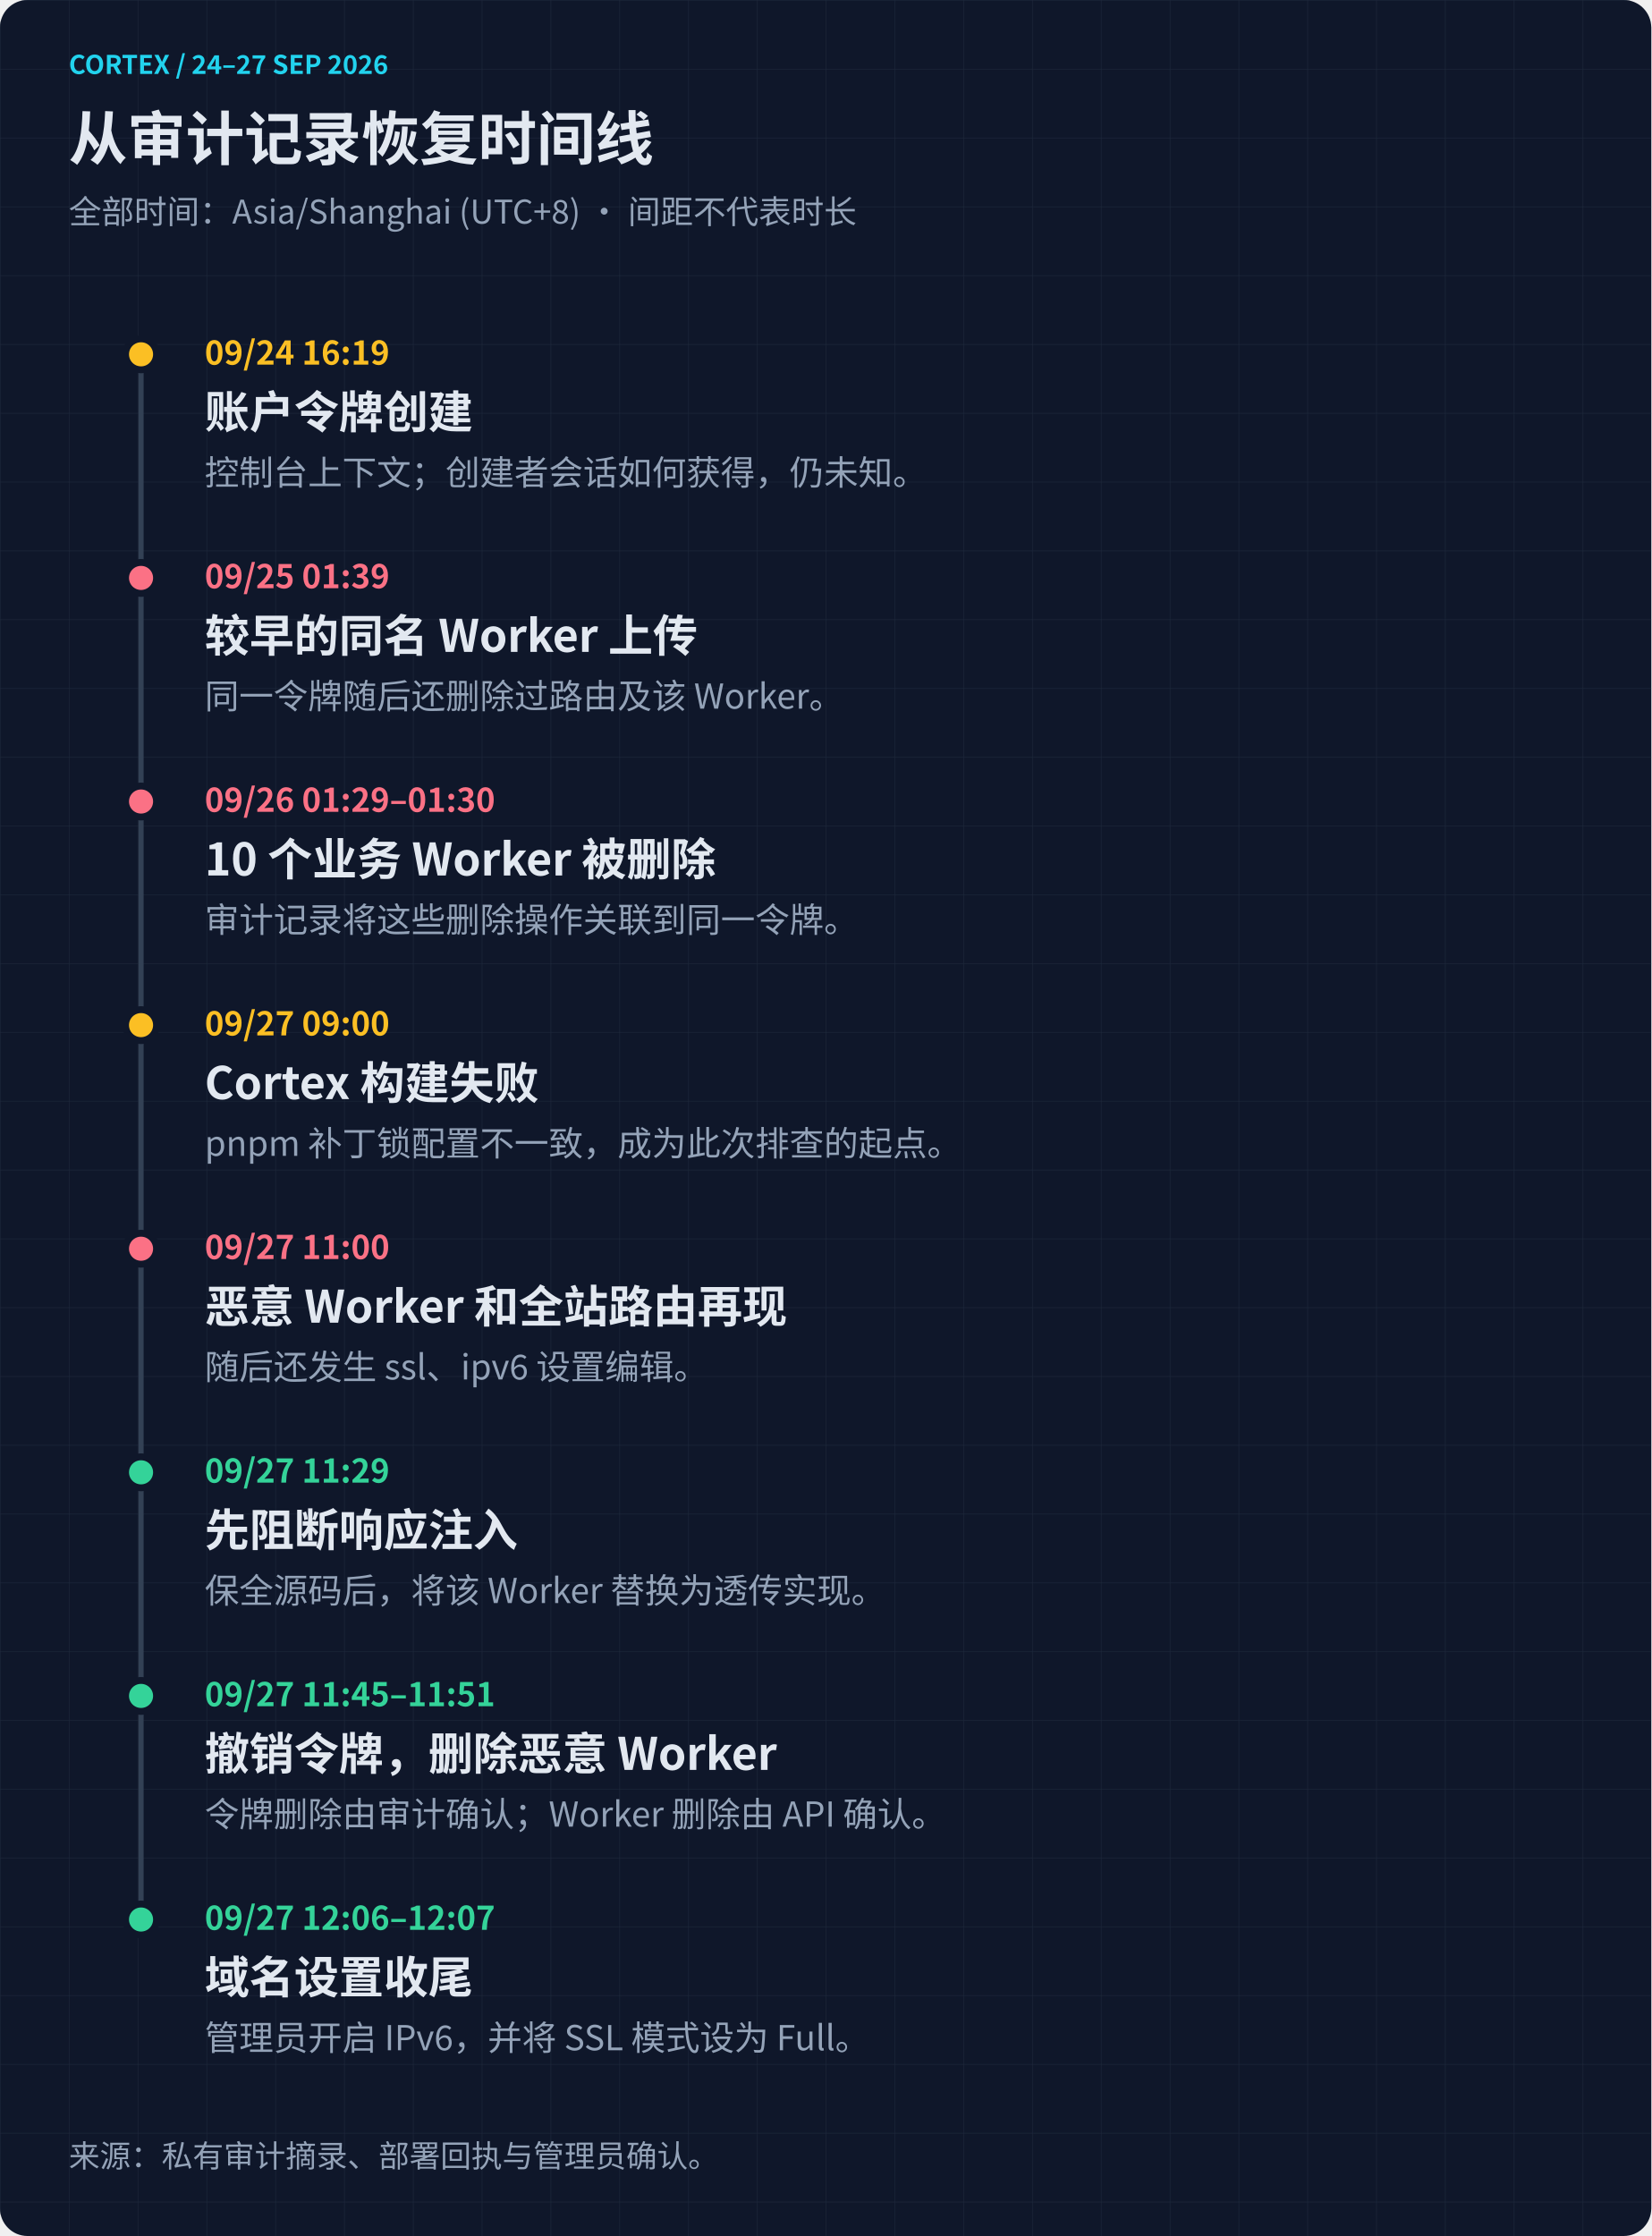
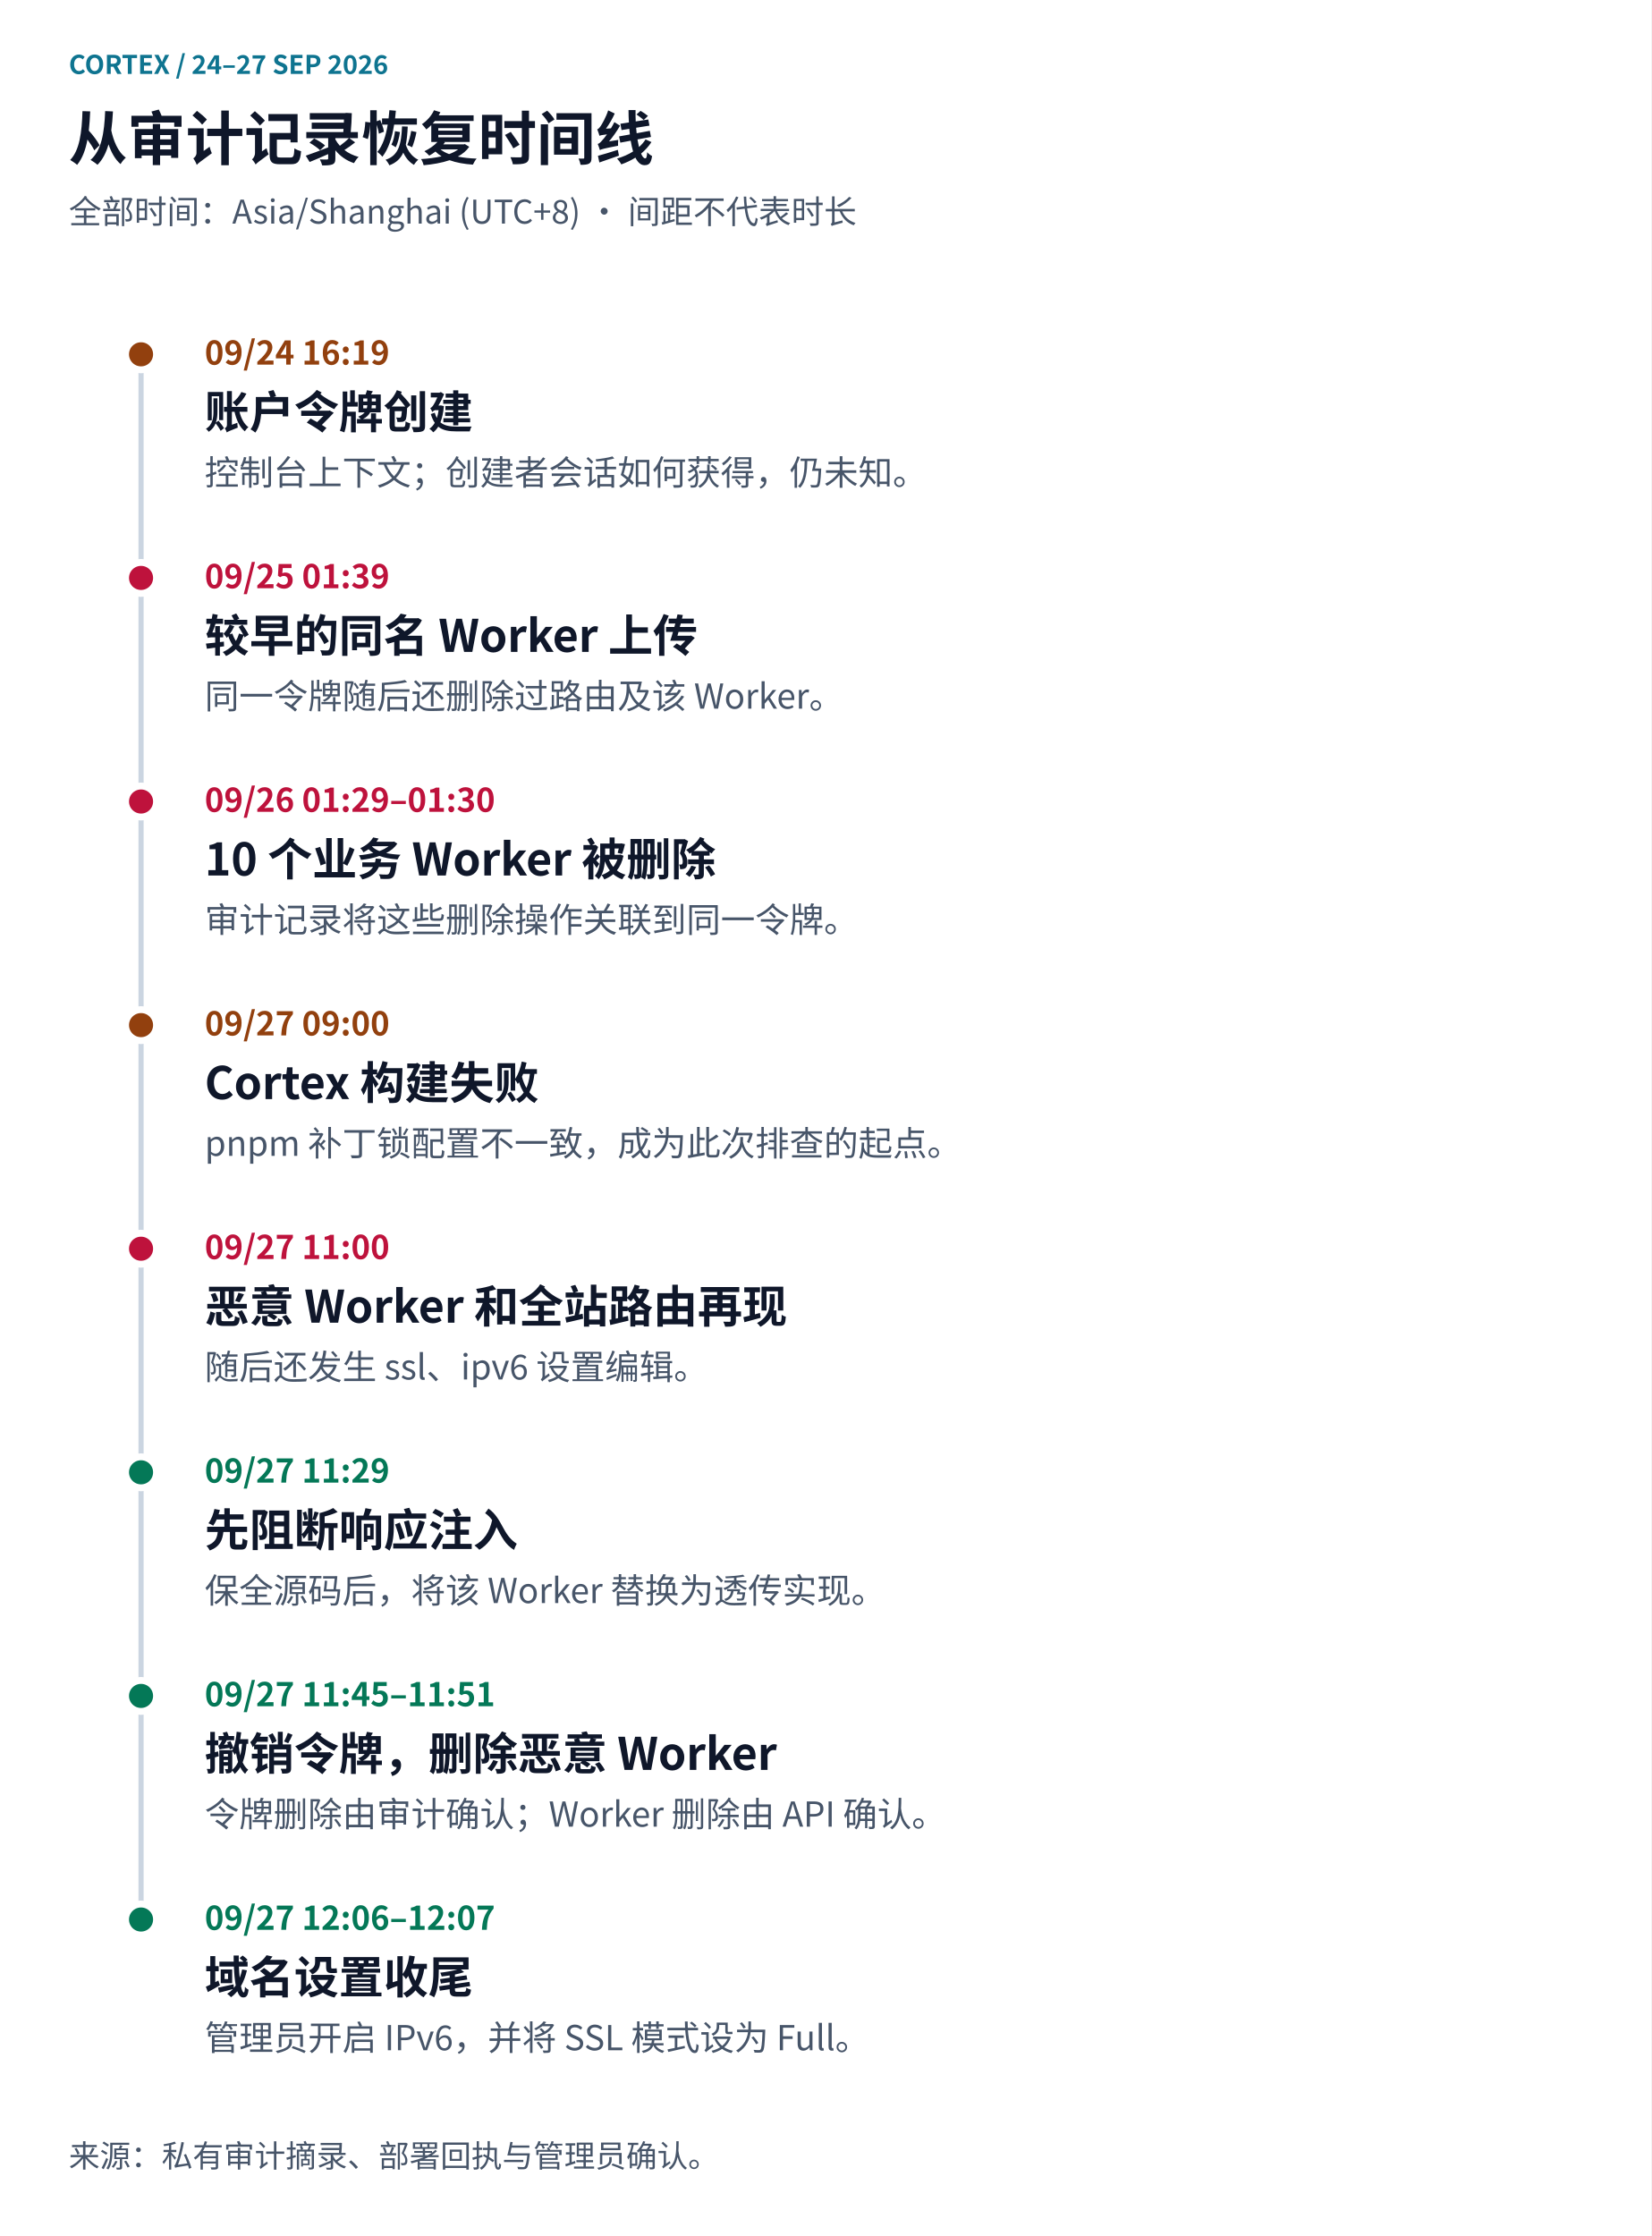
<svg xmlns="http://www.w3.org/2000/svg" viewBox="0 0 960 1300" role="img" aria-labelledby="title desc" lang="zh">
  <defs>
    <marker id="arrow-cyan" markerWidth="10" markerHeight="8" refX="9" refY="4" orient="auto">
-       <path d="M0,0 L10,4 L0,8 Z" fill="#22d3ee" />
+       <path d="M0,0 L10,4 L0,8 Z" fill="#0e7490" />
    </marker>
    <marker id="arrow-rose" markerWidth="10" markerHeight="8" refX="9" refY="4" orient="auto">
-       <path d="M0,0 L10,4 L0,8 Z" fill="#fb7185" />
+       <path d="M0,0 L10,4 L0,8 Z" fill="#be123c" />
    </marker>
    <marker id="arrow-green" markerWidth="10" markerHeight="8" refX="9" refY="4" orient="auto">
-       <path d="M0,0 L10,4 L0,8 Z" fill="#34d399" />
+       <path d="M0,0 L10,4 L0,8 Z" fill="#047857" />
    </marker>
    <marker id="arrow-amber" markerWidth="10" markerHeight="8" refX="9" refY="4" orient="auto">
-       <path d="M0,0 L10,4 L0,8 Z" fill="#fbbf24" />
+       <path d="M0,0 L10,4 L0,8 Z" fill="#92400e" />
    </marker>
    <marker id="arrow-slate" markerWidth="10" markerHeight="8" refX="9" refY="4" orient="auto">
-       <path d="M0,0 L10,4 L0,8 Z" fill="#94a3b8" />
+       <path d="M0,0 L10,4 L0,8 Z" fill="#475569" />
    </marker>
-     <pattern id="grid" width="40" height="40" patternUnits="userSpaceOnUse">
-       <path d="M40 0H0V40" fill="none" stroke="#1e293b" stroke-width=".6" />
-     </pattern>
  </defs>
  <style>text{font-family:'PingFang SC','Noto Sans CJK SC','Noto Sans SC',Arial,sans-serif} .mono{font-family:'SFMono-Regular',Consolas,monospace}</style>
-   <rect width="960" height="1300" rx="16" fill="#0f172a" />
-   <rect width="960" height="1300" rx="16" fill="url(#grid)" />
-   <text x="40" y="43" font-size="15" fill="#22d3ee" text-anchor="start" font-weight="600">CORTEX / 24–27 SEP 2026</text>
-   <text x="40" y="93" font-size="34" fill="#e2e8f0" text-anchor="start" font-weight="700">从审计记录恢复时间线</text>
-   <text x="40" y="130" font-size="19" fill="#94a3b8" text-anchor="start" font-weight="400">全部时间：Asia/Shanghai (UTC+8) · 间距不代表时长</text>
-   <line x1="82" y1="206" x2="82" y2="1116" stroke="#334155" stroke-width="3" />
-   <circle cx="82" cy="206" r="9" fill="#fbbf24" stroke="#0f172a" stroke-width="4" />
-   <text x="119" y="212" font-size="19" fill="#fbbf24" text-anchor="start" font-weight="600">09/24 16:19</text>
-   <text x="119" y="249" font-size="26" fill="#e2e8f0" text-anchor="start" font-weight="600">账户令牌创建</text>
-   <text x="119" y="282" font-size="20" fill="#94a3b8" text-anchor="start" font-weight="400">控制台上下文；创建者会话如何获得，仍未知。</text>
-   <circle cx="82" cy="336" r="9" fill="#fb7185" stroke="#0f172a" stroke-width="4" />
-   <text x="119" y="342" font-size="19" fill="#fb7185" text-anchor="start" font-weight="600">09/25 01:39</text>
-   <text x="119" y="379" font-size="26" fill="#e2e8f0" text-anchor="start" font-weight="600">较早的同名 Worker 上传</text>
-   <text x="119" y="412" font-size="20" fill="#94a3b8" text-anchor="start" font-weight="400">同一令牌随后还删除过路由及该 Worker。</text>
-   <circle cx="82" cy="466" r="9" fill="#fb7185" stroke="#0f172a" stroke-width="4" />
-   <text x="119" y="472" font-size="19" fill="#fb7185" text-anchor="start" font-weight="600">09/26 01:29–01:30</text>
-   <text x="119" y="509" font-size="26" fill="#e2e8f0" text-anchor="start" font-weight="600">10 个业务 Worker 被删除</text>
-   <text x="119" y="542" font-size="20" fill="#94a3b8" text-anchor="start" font-weight="400">审计记录将这些删除操作关联到同一令牌。</text>
-   <circle cx="82" cy="596" r="9" fill="#fbbf24" stroke="#0f172a" stroke-width="4" />
-   <text x="119" y="602" font-size="19" fill="#fbbf24" text-anchor="start" font-weight="600">09/27 09:00</text>
-   <text x="119" y="639" font-size="26" fill="#e2e8f0" text-anchor="start" font-weight="600">Cortex 构建失败</text>
-   <text x="119" y="672" font-size="20" fill="#94a3b8" text-anchor="start" font-weight="400">pnpm 补丁锁配置不一致，成为此次排查的起点。</text>
-   <circle cx="82" cy="726" r="9" fill="#fb7185" stroke="#0f172a" stroke-width="4" />
-   <text x="119" y="732" font-size="19" fill="#fb7185" text-anchor="start" font-weight="600">09/27 11:00</text>
-   <text x="119" y="769" font-size="26" fill="#e2e8f0" text-anchor="start" font-weight="600">恶意 Worker 和全站路由再现</text>
-   <text x="119" y="802" font-size="20" fill="#94a3b8" text-anchor="start" font-weight="400">随后还发生 ssl、ipv6 设置编辑。</text>
-   <circle cx="82" cy="856" r="9" fill="#34d399" stroke="#0f172a" stroke-width="4" />
-   <text x="119" y="862" font-size="19" fill="#34d399" text-anchor="start" font-weight="600">09/27 11:29</text>
-   <text x="119" y="899" font-size="26" fill="#e2e8f0" text-anchor="start" font-weight="600">先阻断响应注入</text>
-   <text x="119" y="932" font-size="20" fill="#94a3b8" text-anchor="start" font-weight="400">保全源码后，将该 Worker 替换为透传实现。</text>
-   <circle cx="82" cy="986" r="9" fill="#34d399" stroke="#0f172a" stroke-width="4" />
-   <text x="119" y="992" font-size="19" fill="#34d399" text-anchor="start" font-weight="600">09/27 11:45–11:51</text>
-   <text x="119" y="1029" font-size="26" fill="#e2e8f0" text-anchor="start" font-weight="600">撤销令牌，删除恶意 Worker</text>
-   <text x="119" y="1062" font-size="20" fill="#94a3b8" text-anchor="start" font-weight="400">令牌删除由审计确认；Worker 删除由 API 确认。</text>
-   <circle cx="82" cy="1116" r="9" fill="#34d399" stroke="#0f172a" stroke-width="4" />
-   <text x="119" y="1122" font-size="19" fill="#34d399" text-anchor="start" font-weight="600">09/27 12:06–12:07</text>
-   <text x="119" y="1159" font-size="26" fill="#e2e8f0" text-anchor="start" font-weight="600">域名设置收尾</text>
-   <text x="119" y="1192" font-size="20" fill="#94a3b8" text-anchor="start" font-weight="400">管理员开启 IPv6，并将 SSL 模式设为 Full。</text>
-   <text x="40" y="1260" font-size="18" fill="#94a3b8" text-anchor="start" font-weight="400">来源：私有审计摘录、部署回执与管理员确认。</text>
+   <rect width="960" height="1300" fill="#ffffff" />
+   <text x="40" y="43" font-size="15" fill="#0e7490" text-anchor="start" font-weight="600">CORTEX / 24–27 SEP 2026</text>
+   <text x="40" y="93" font-size="34" fill="#0f172a" text-anchor="start" font-weight="700">从审计记录恢复时间线</text>
+   <text x="40" y="130" font-size="19" fill="#475569" text-anchor="start" font-weight="400">全部时间：Asia/Shanghai (UTC+8) · 间距不代表时长</text>
+   <line x1="82" y1="206" x2="82" y2="1116" stroke="#cbd5e1" stroke-width="3" />
+   <circle cx="82" cy="206" r="9" fill="#92400e" stroke="#ffffff" stroke-width="4" />
+   <text x="119" y="212" font-size="19" fill="#92400e" text-anchor="start" font-weight="600">09/24 16:19</text>
+   <text x="119" y="249" font-size="26" fill="#0f172a" text-anchor="start" font-weight="600">账户令牌创建</text>
+   <text x="119" y="282" font-size="20" fill="#475569" text-anchor="start" font-weight="400">控制台上下文；创建者会话如何获得，仍未知。</text>
+   <circle cx="82" cy="336" r="9" fill="#be123c" stroke="#ffffff" stroke-width="4" />
+   <text x="119" y="342" font-size="19" fill="#be123c" text-anchor="start" font-weight="600">09/25 01:39</text>
+   <text x="119" y="379" font-size="26" fill="#0f172a" text-anchor="start" font-weight="600">较早的同名 Worker 上传</text>
+   <text x="119" y="412" font-size="20" fill="#475569" text-anchor="start" font-weight="400">同一令牌随后还删除过路由及该 Worker。</text>
+   <circle cx="82" cy="466" r="9" fill="#be123c" stroke="#ffffff" stroke-width="4" />
+   <text x="119" y="472" font-size="19" fill="#be123c" text-anchor="start" font-weight="600">09/26 01:29–01:30</text>
+   <text x="119" y="509" font-size="26" fill="#0f172a" text-anchor="start" font-weight="600">10 个业务 Worker 被删除</text>
+   <text x="119" y="542" font-size="20" fill="#475569" text-anchor="start" font-weight="400">审计记录将这些删除操作关联到同一令牌。</text>
+   <circle cx="82" cy="596" r="9" fill="#92400e" stroke="#ffffff" stroke-width="4" />
+   <text x="119" y="602" font-size="19" fill="#92400e" text-anchor="start" font-weight="600">09/27 09:00</text>
+   <text x="119" y="639" font-size="26" fill="#0f172a" text-anchor="start" font-weight="600">Cortex 构建失败</text>
+   <text x="119" y="672" font-size="20" fill="#475569" text-anchor="start" font-weight="400">pnpm 补丁锁配置不一致，成为此次排查的起点。</text>
+   <circle cx="82" cy="726" r="9" fill="#be123c" stroke="#ffffff" stroke-width="4" />
+   <text x="119" y="732" font-size="19" fill="#be123c" text-anchor="start" font-weight="600">09/27 11:00</text>
+   <text x="119" y="769" font-size="26" fill="#0f172a" text-anchor="start" font-weight="600">恶意 Worker 和全站路由再现</text>
+   <text x="119" y="802" font-size="20" fill="#475569" text-anchor="start" font-weight="400">随后还发生 ssl、ipv6 设置编辑。</text>
+   <circle cx="82" cy="856" r="9" fill="#047857" stroke="#ffffff" stroke-width="4" />
+   <text x="119" y="862" font-size="19" fill="#047857" text-anchor="start" font-weight="600">09/27 11:29</text>
+   <text x="119" y="899" font-size="26" fill="#0f172a" text-anchor="start" font-weight="600">先阻断响应注入</text>
+   <text x="119" y="932" font-size="20" fill="#475569" text-anchor="start" font-weight="400">保全源码后，将该 Worker 替换为透传实现。</text>
+   <circle cx="82" cy="986" r="9" fill="#047857" stroke="#ffffff" stroke-width="4" />
+   <text x="119" y="992" font-size="19" fill="#047857" text-anchor="start" font-weight="600">09/27 11:45–11:51</text>
+   <text x="119" y="1029" font-size="26" fill="#0f172a" text-anchor="start" font-weight="600">撤销令牌，删除恶意 Worker</text>
+   <text x="119" y="1062" font-size="20" fill="#475569" text-anchor="start" font-weight="400">令牌删除由审计确认；Worker 删除由 API 确认。</text>
+   <circle cx="82" cy="1116" r="9" fill="#047857" stroke="#ffffff" stroke-width="4" />
+   <text x="119" y="1122" font-size="19" fill="#047857" text-anchor="start" font-weight="600">09/27 12:06–12:07</text>
+   <text x="119" y="1159" font-size="26" fill="#0f172a" text-anchor="start" font-weight="600">域名设置收尾</text>
+   <text x="119" y="1192" font-size="20" fill="#475569" text-anchor="start" font-weight="400">管理员开启 IPv6，并将 SSL 模式设为 Full。</text>
+   <text x="40" y="1260" font-size="18" fill="#475569" text-anchor="start" font-weight="400">来源：私有审计摘录、部署回执与管理员确认。</text>
</svg>
